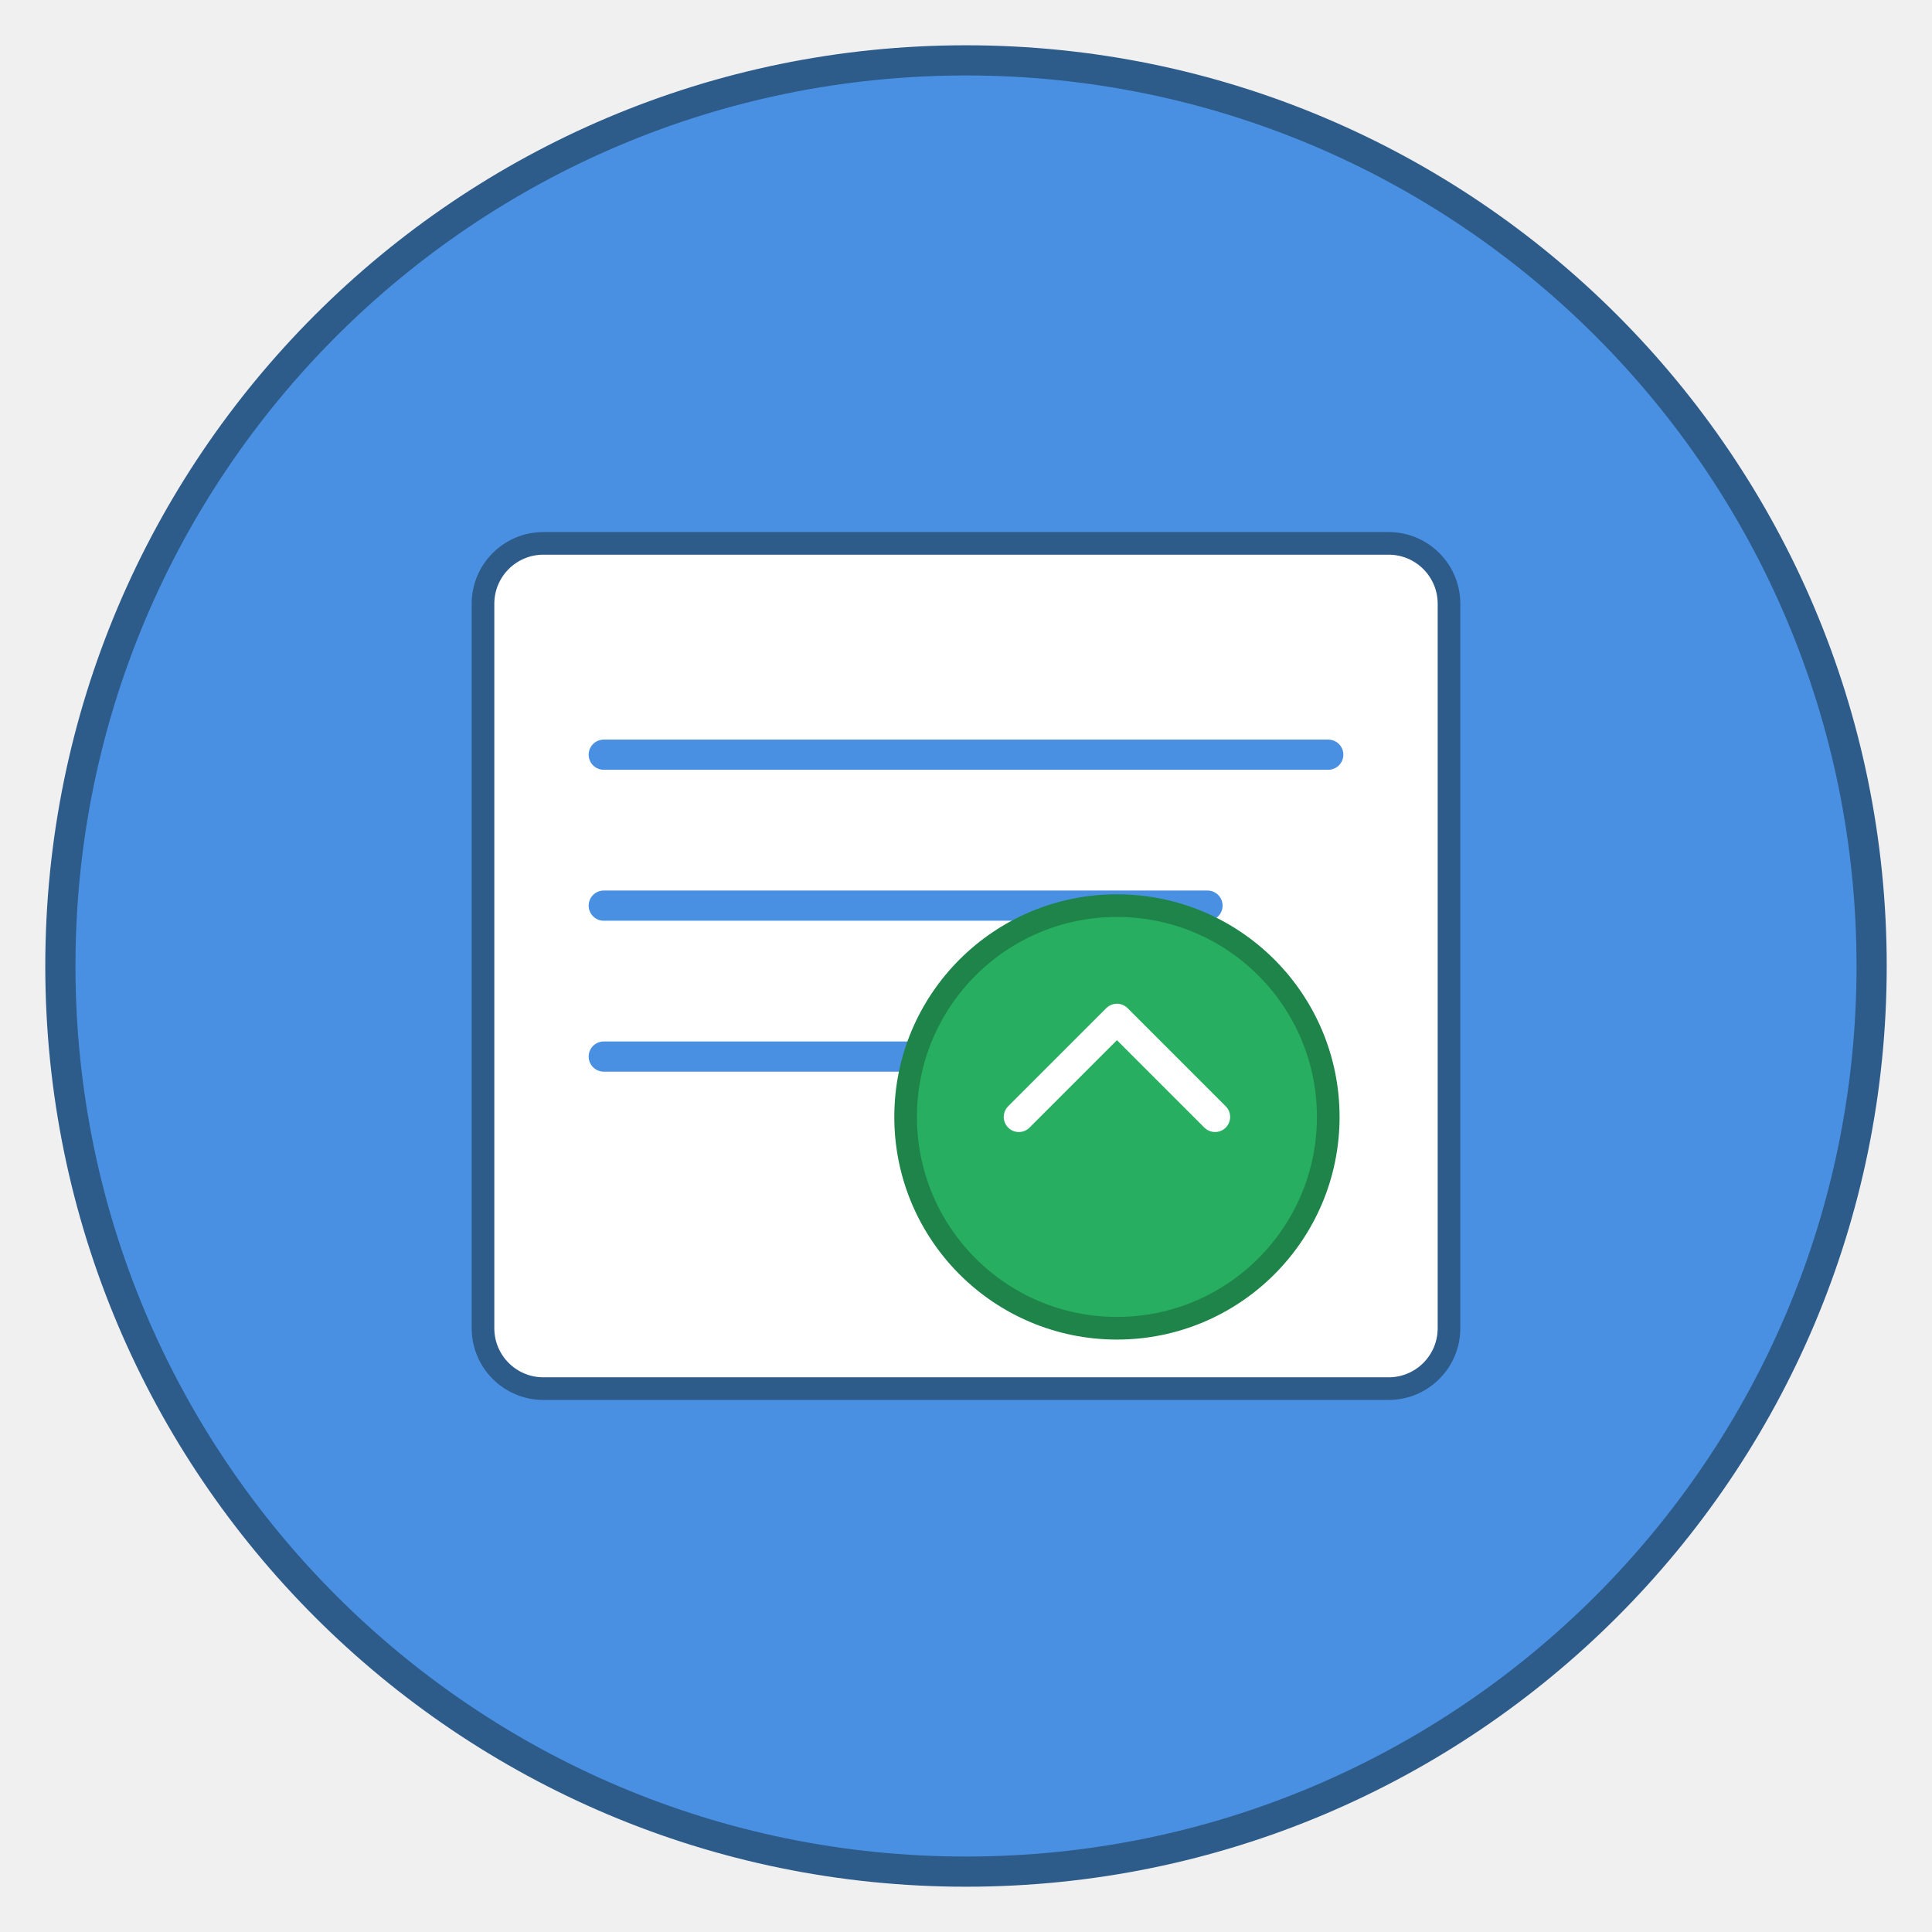
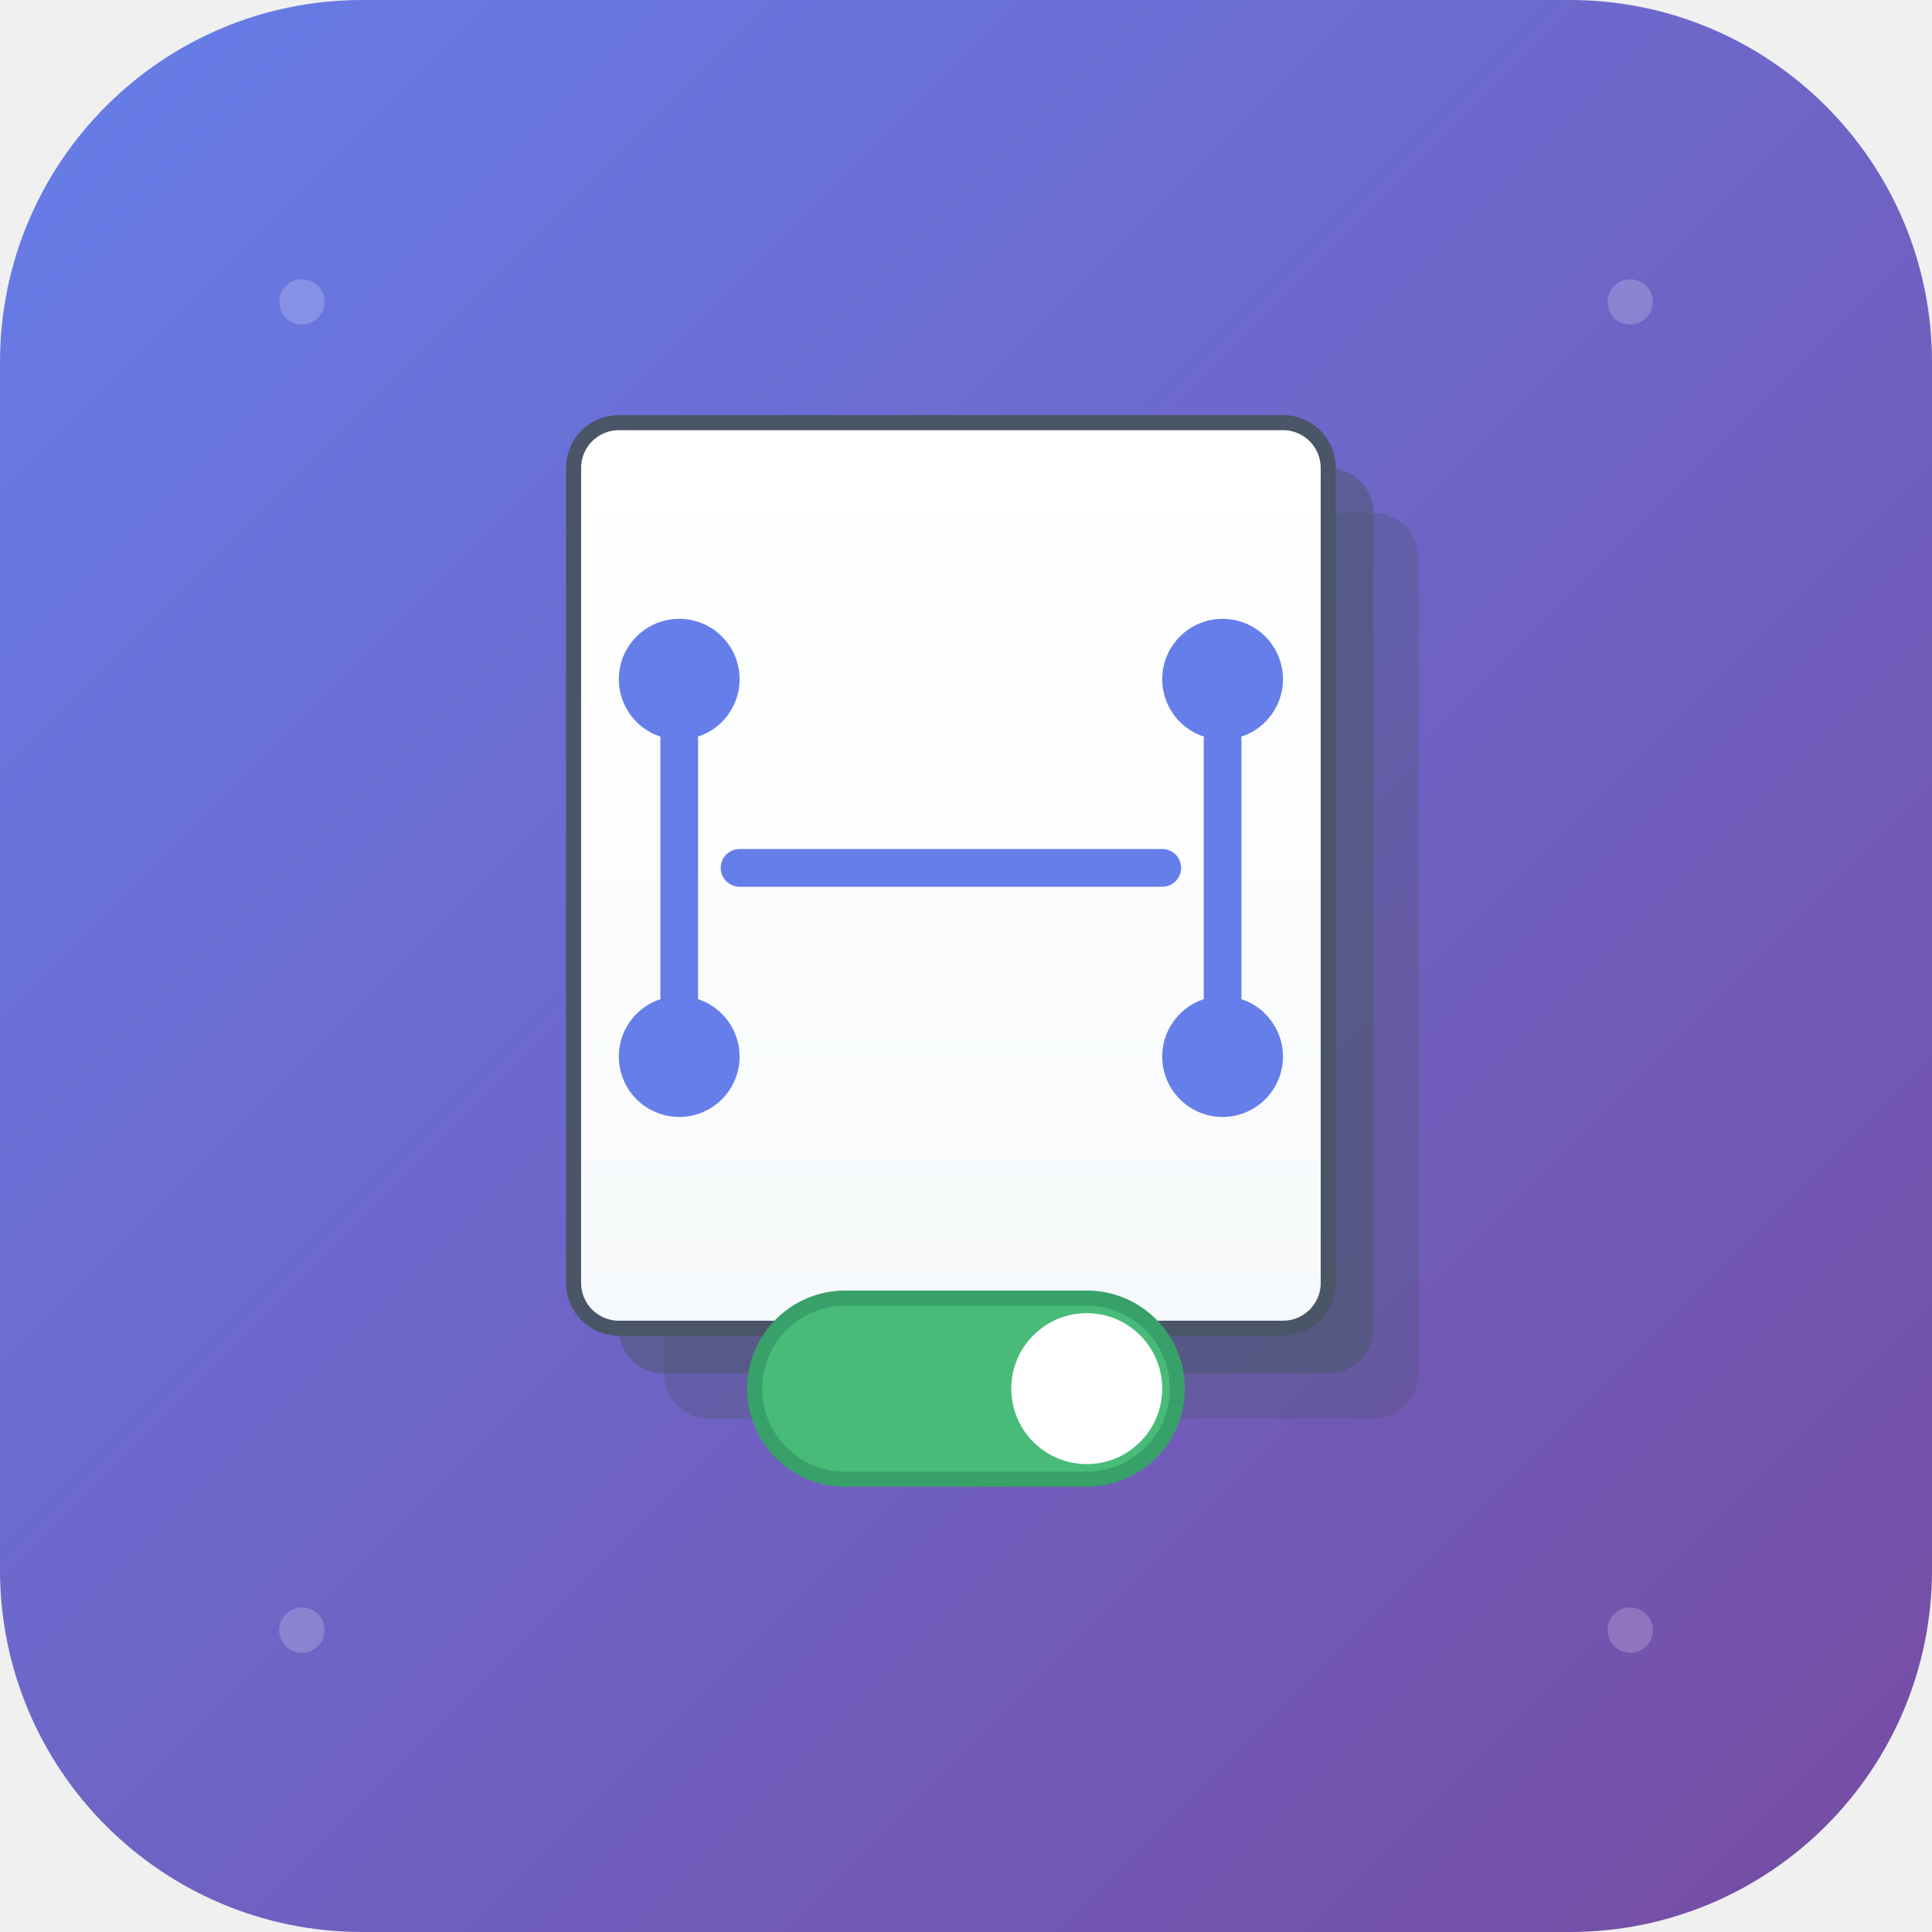
<svg xmlns="http://www.w3.org/2000/svg" width="256" height="256" viewBox="0 0 256 256">
-   <circle cx="128" cy="128" r="120" fill="#4A90E2" stroke="#2E5C8A" stroke-width="4" />
-   <rect x="64" y="72" width="128" height="112" rx="8" fill="#FFFFFF" stroke="#2E5C8A" stroke-width="3" />
-   <line x1="80" y1="100" x2="176" y2="100" stroke="#4A90E2" stroke-width="4" stroke-linecap="round" />
-   <line x1="80" y1="120" x2="160" y2="120" stroke="#4A90E2" stroke-width="4" stroke-linecap="round" />
-   <line x1="80" y1="140" x2="144" y2="140" stroke="#4A90E2" stroke-width="4" stroke-linecap="round" />
-   <circle cx="148" cy="148" r="28" fill="#27AE60" stroke="#1E8449" stroke-width="3" />
-   <path d="M 135 148 L 148 135 L 161 148" stroke="#FFFFFF" stroke-width="4" stroke-linecap="round" stroke-linejoin="round" fill="none" />
+   <defs>
+     <linearGradient id="bgGradient" x1="0%" y1="0%" x2="100%" y2="100%">
+       <stop offset="0%" style="stop-color:#667eea;stop-opacity:1" />
+       <stop offset="100%" style="stop-color:#764ba2;stop-opacity:1" />
+     </linearGradient>
+     <linearGradient id="docGradient" x1="0%" y1="0%" x2="0%" y2="100%">
+       <stop offset="0%" style="stop-color:#ffffff;stop-opacity:1" />
+       <stop offset="100%" style="stop-color:#f7fafc;stop-opacity:1" />
+     </linearGradient>
+   </defs>
+   <rect width="256" height="256" rx="48" fill="url(#bgGradient)" />
+   <rect x="88" y="68" width="100" height="120" rx="6" fill="#4a5568" opacity="0.3" />
+   <rect x="82" y="62" width="100" height="120" rx="6" fill="#4a5568" opacity="0.5" />
+   <rect x="76" y="56" width="100" height="120" rx="6" fill="url(#docGradient)" stroke="#4a5568" stroke-width="2" />
+   <circle cx="90" cy="90" r="8" fill="#667eea" />
+   <circle cx="90" cy="140" r="8" fill="#667eea" />
+   <circle cx="162" cy="90" r="8" fill="#667eea" />
+   <circle cx="162" cy="140" r="8" fill="#667eea" />
+   <line x1="90" y1="98" x2="90" y2="132" stroke="#667eea" stroke-width="5" stroke-linecap="round" />
+   <line x1="162" y1="98" x2="162" y2="132" stroke="#667eea" stroke-width="5" stroke-linecap="round" />
+   <line x1="98" y1="115" x2="154" y2="115" stroke="#667eea" stroke-width="5" stroke-linecap="round" />
+   <rect x="100" y="172" width="56" height="24" rx="12" fill="#48bb78" stroke="#38a169" stroke-width="2" />
+   <circle cx="144" cy="184" r="10" fill="#ffffff" />
+   <circle cx="40" cy="40" r="3" fill="#ffffff" opacity="0.2" />
+   <circle cx="216" cy="40" r="3" fill="#ffffff" opacity="0.2" />
+   <circle cx="40" cy="216" r="3" fill="#ffffff" opacity="0.2" />
+   <circle cx="216" cy="216" r="3" fill="#ffffff" opacity="0.2" />
</svg>
